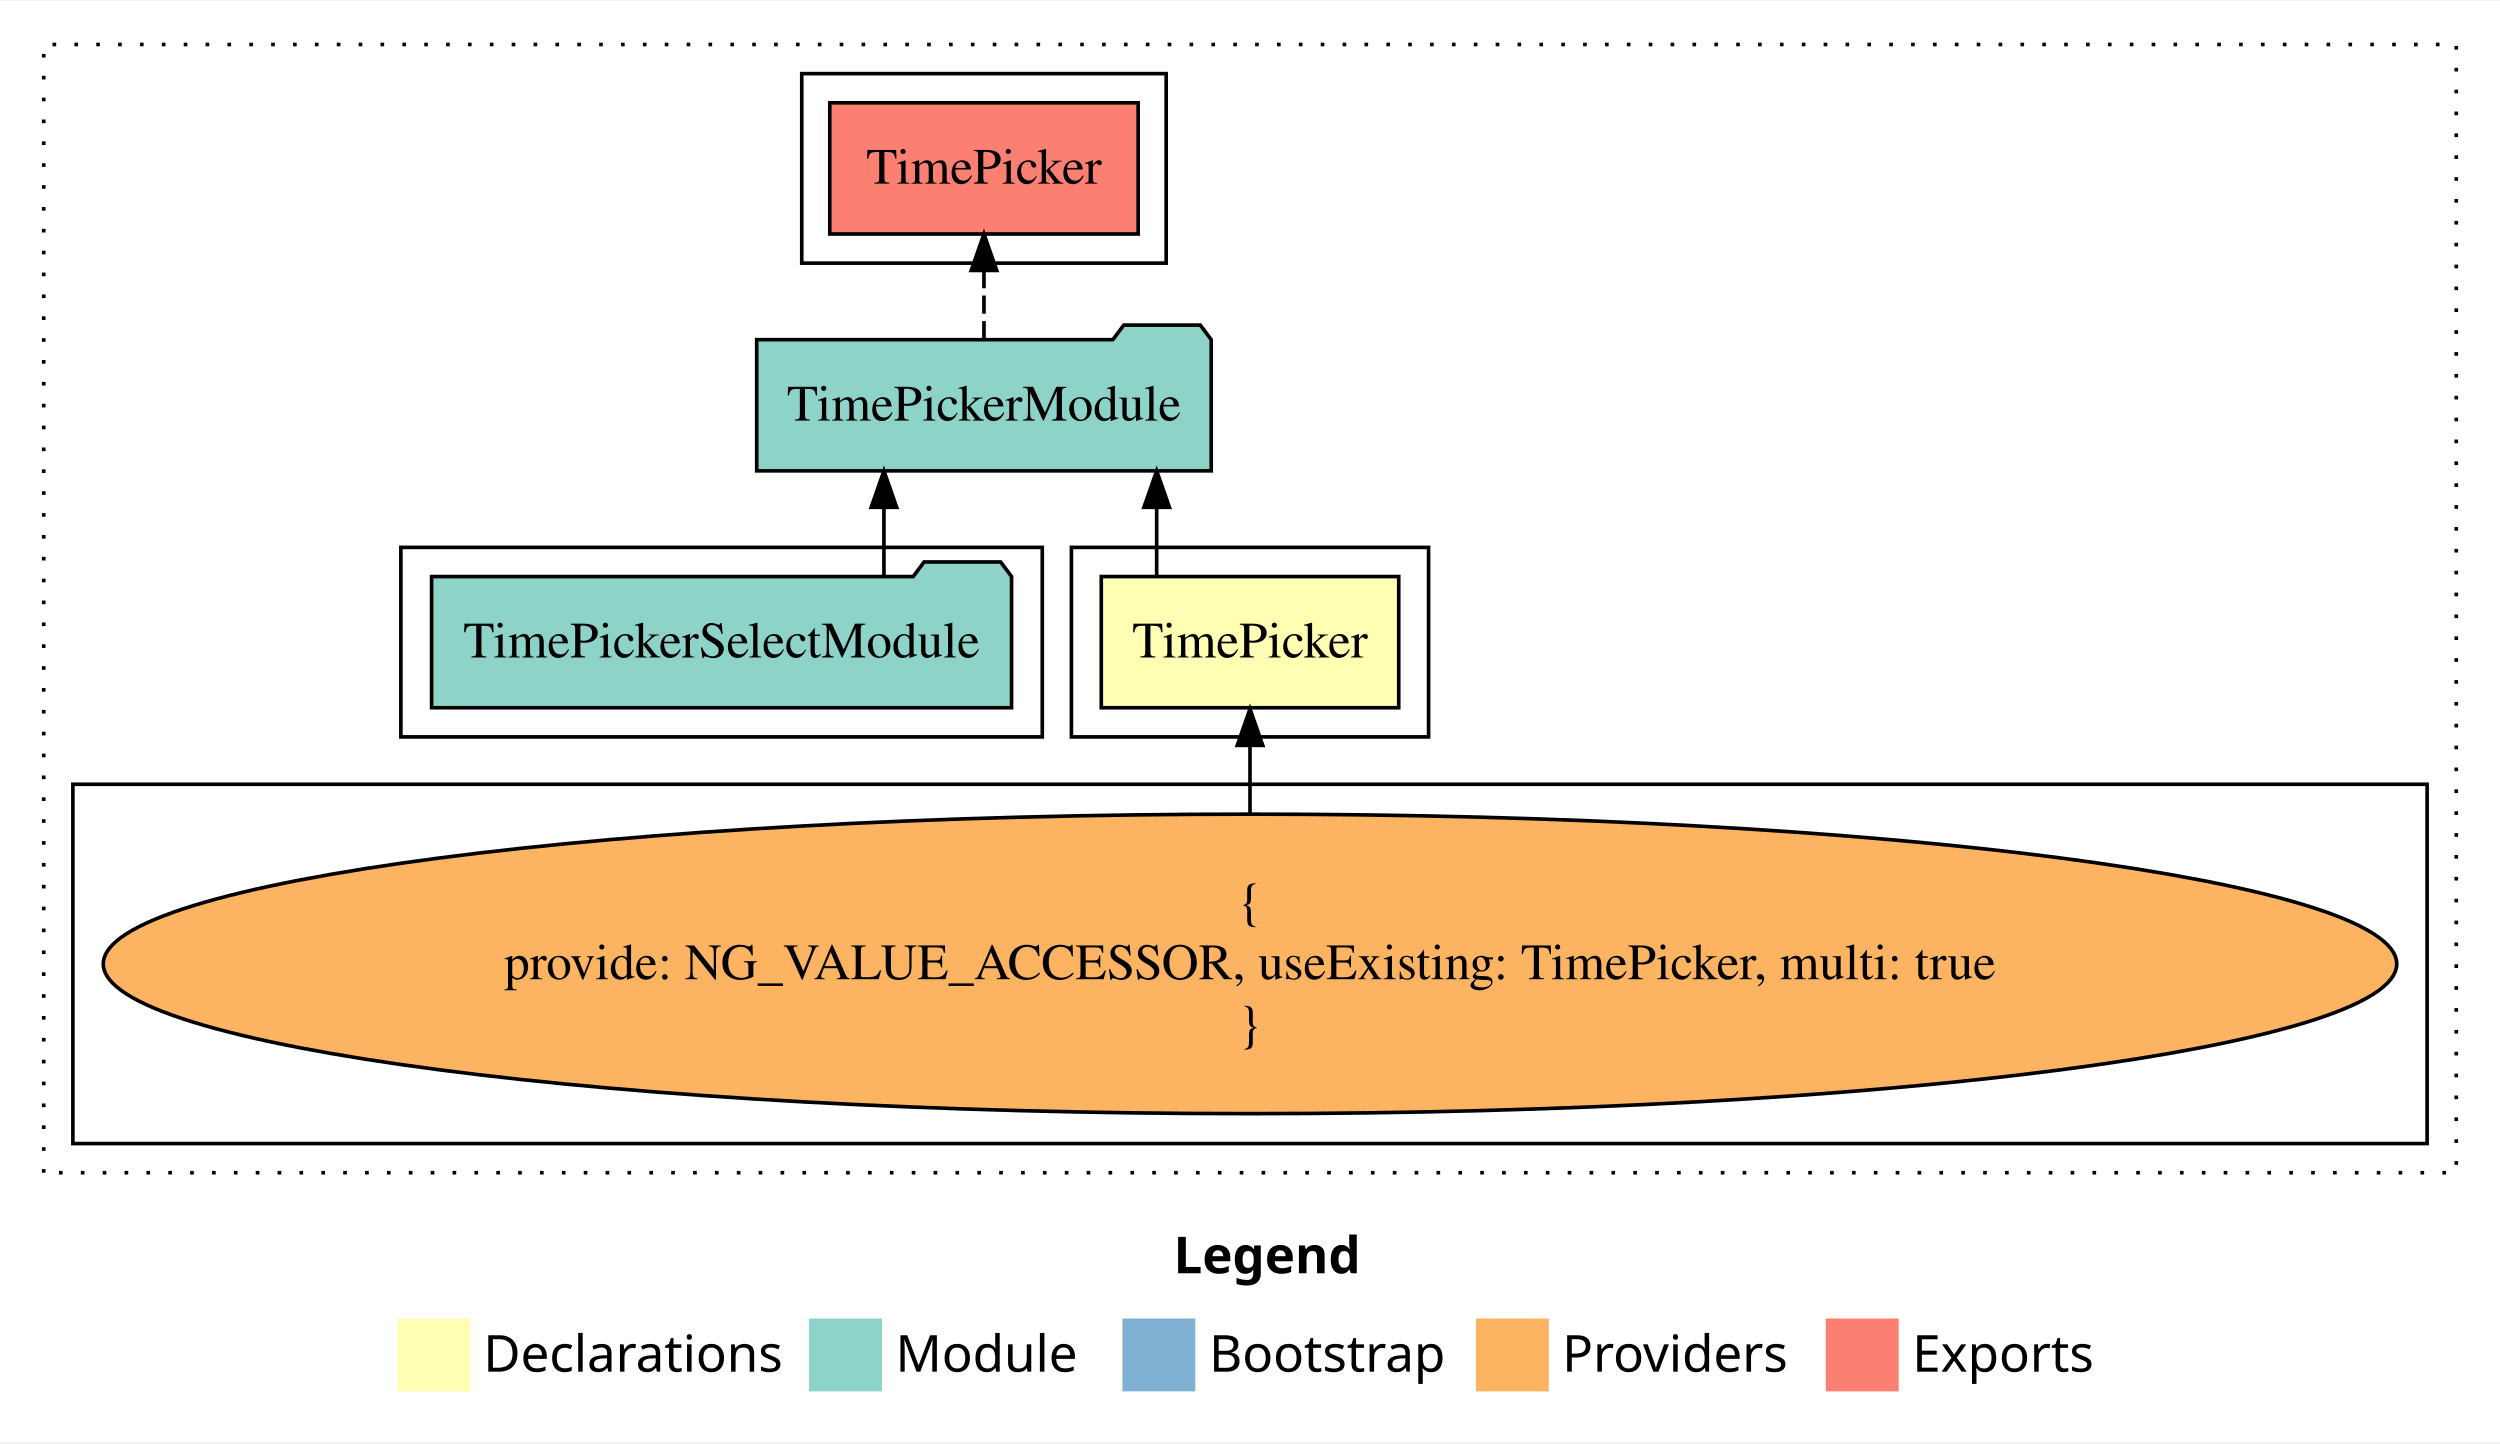
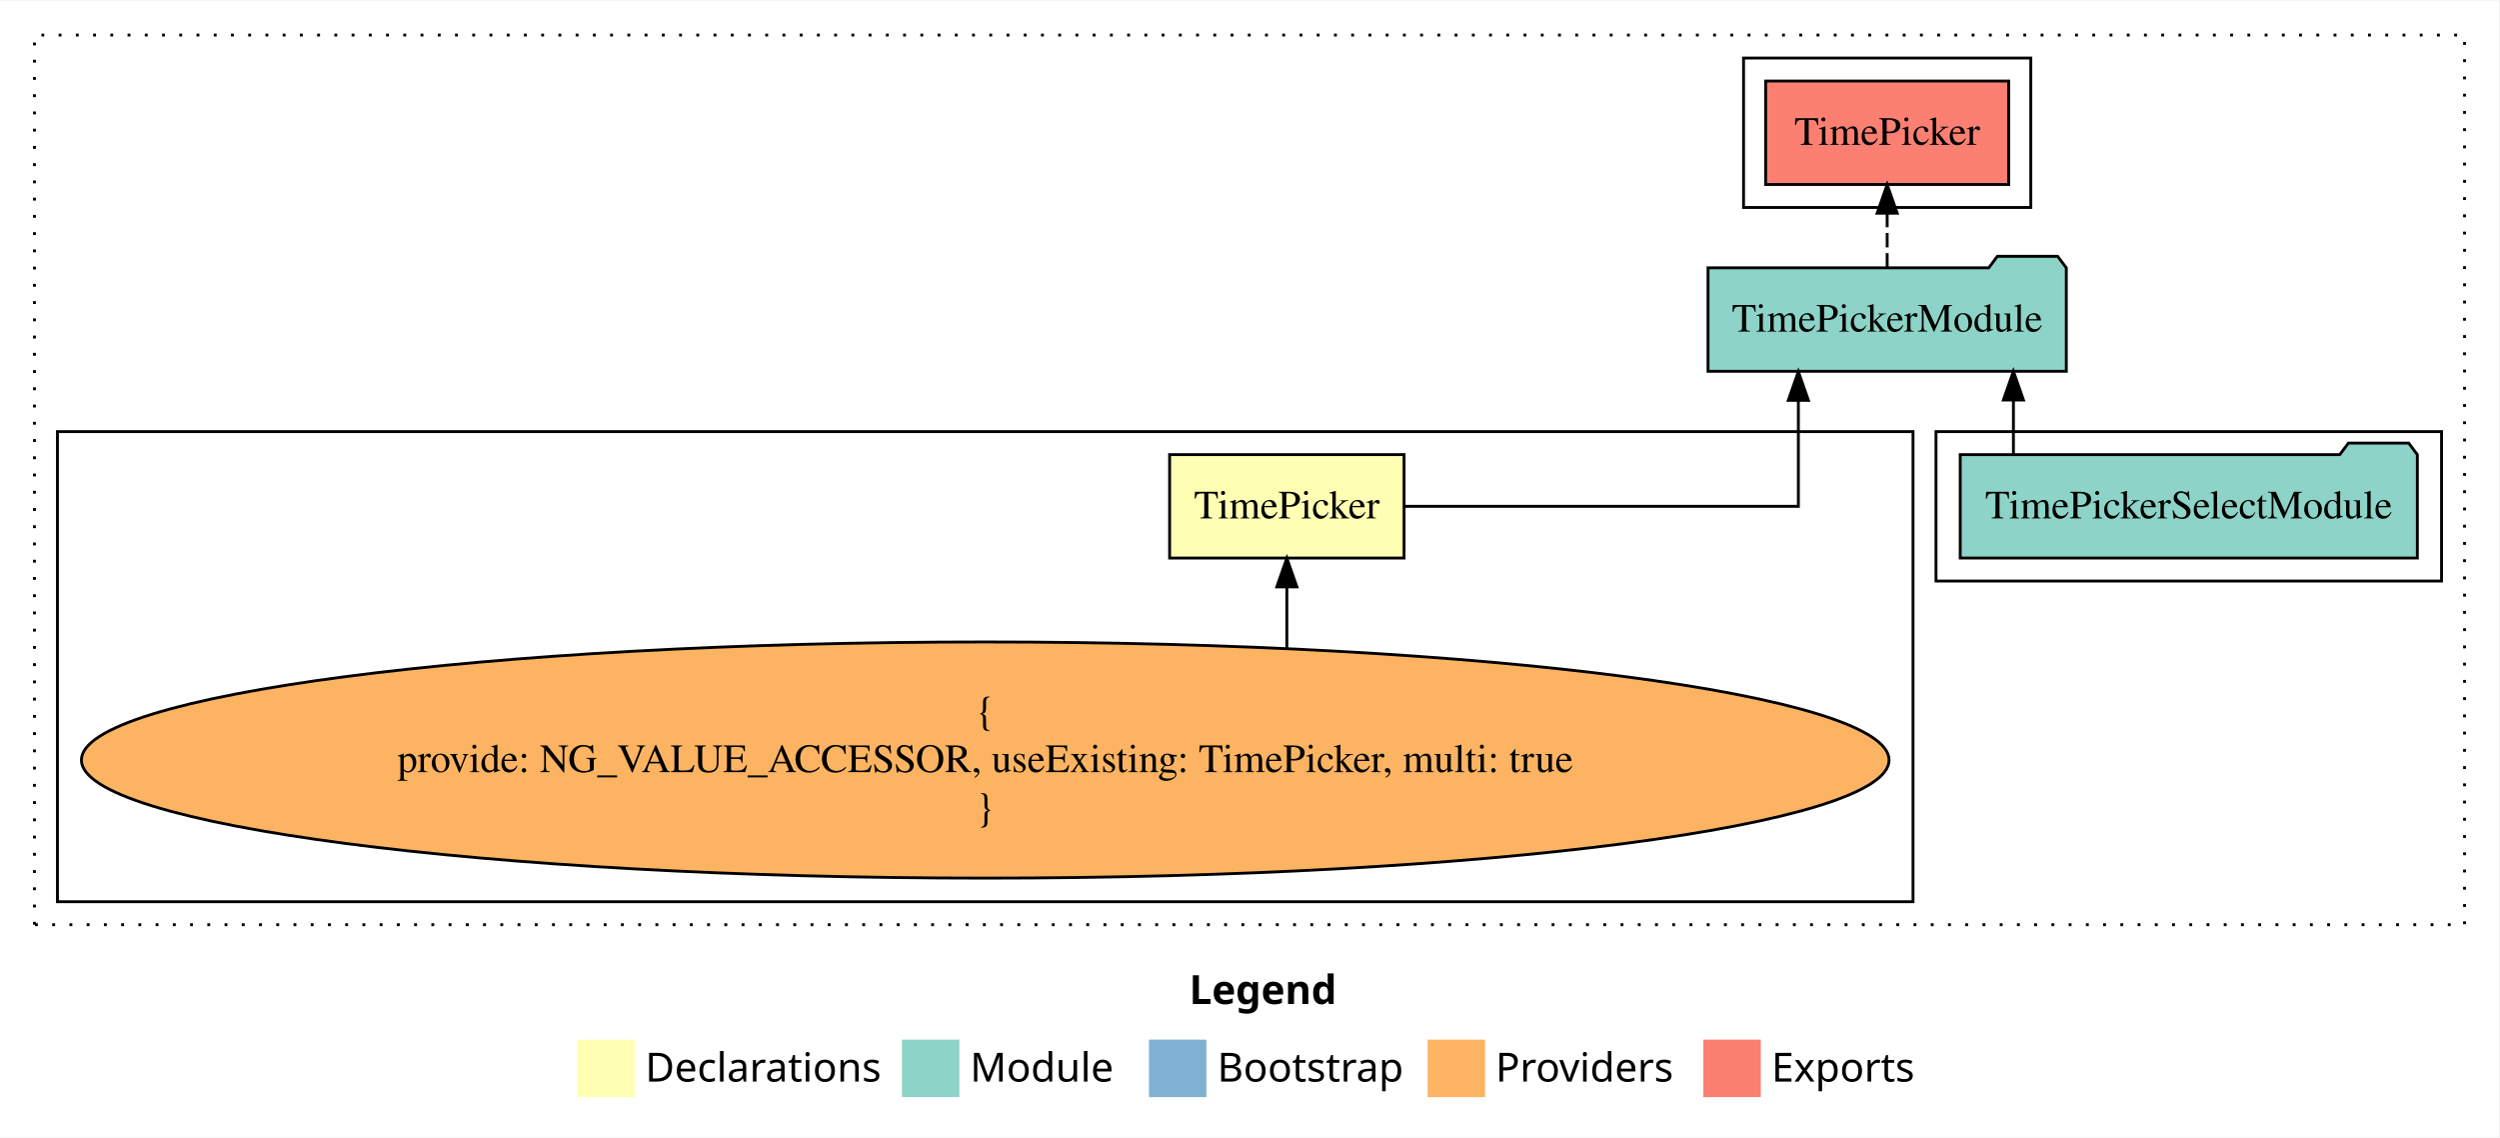
- <svg xmlns="http://www.w3.org/2000/svg" width="686pt" height="396pt" viewBox="0.00 0.00 686.00 395.59">
+ <svg xmlns="http://www.w3.org/2000/svg" width="870pt" height="396pt" viewBox="0.00 0.00 870.00 395.59">
  <g id="graph0" class="graph" transform="scale(1 1) rotate(0) translate(4 391.59)">
-     <polygon fill="white" stroke="transparent" points="-4,4 -4,-391.59 682,-391.59 682,4 -4,4" />
-     <text text-anchor="start" x="318.01" y="-42.4" font-family="Times-12" font-weight="bold" font-size="14.00">Legend</text>
-     <polygon fill="#ffffb3" stroke="transparent" points="105,-10 105,-30 125,-30 125,-10 105,-10" />
-     <text text-anchor="start" x="128.63" y="-15.4" font-family="Times-12" font-size="14.00">  Declarations</text>
-     <polygon fill="#8dd3c7" stroke="transparent" points="218,-10 218,-30 238,-30 238,-10 218,-10" />
-     <text text-anchor="start" x="241.73" y="-15.4" font-family="Times-12" font-size="14.00">  Module</text>
-     <polygon fill="#80b1d3" stroke="transparent" points="304,-10 304,-30 324,-30 324,-10 304,-10" />
-     <text text-anchor="start" x="327.78" y="-15.4" font-family="Times-12" font-size="14.00">  Bootstrap</text>
-     <polygon fill="#fdb462" stroke="transparent" points="401,-10 401,-30 421,-30 421,-10 401,-10" />
-     <text text-anchor="start" x="424.67" y="-15.4" font-family="Times-12" font-size="14.00">  Providers</text>
-     <polygon fill="#fb8072" stroke="transparent" points="497,-10 497,-30 517,-30 517,-10 497,-10" />
-     <text text-anchor="start" x="520.73" y="-15.4" font-family="Times-12" font-size="14.00">  Exports</text>
+     <polygon fill="white" stroke="transparent" points="-4,4 -4,-391.59 866,-391.59 866,4 -4,4" />
+     <text text-anchor="start" x="410.01" y="-42.4" font-family="Times-12" font-weight="bold" font-size="14.00">Legend</text>
+     <polygon fill="#ffffb3" stroke="transparent" points="197,-10 197,-30 217,-30 217,-10 197,-10" />
+     <text text-anchor="start" x="220.63" y="-15.4" font-family="Times-12" font-size="14.00">  Declarations</text>
+     <polygon fill="#8dd3c7" stroke="transparent" points="310,-10 310,-30 330,-30 330,-10 310,-10" />
+     <text text-anchor="start" x="333.73" y="-15.4" font-family="Times-12" font-size="14.00">  Module</text>
+     <polygon fill="#80b1d3" stroke="transparent" points="396,-10 396,-30 416,-30 416,-10 396,-10" />
+     <text text-anchor="start" x="419.78" y="-15.4" font-family="Times-12" font-size="14.00">  Bootstrap</text>
+     <polygon fill="#fdb462" stroke="transparent" points="493,-10 493,-30 513,-30 513,-10 493,-10" />
+     <text text-anchor="start" x="516.67" y="-15.4" font-family="Times-12" font-size="14.00">  Providers</text>
+     <polygon fill="#fb8072" stroke="transparent" points="589,-10 589,-30 609,-30 609,-10 589,-10" />
+     <text text-anchor="start" x="612.73" y="-15.4" font-family="Times-12" font-size="14.00">  Exports</text>
    <g id="clust1" class="cluster">
-       <polygon fill="none" stroke="black" stroke-dasharray="1,5" points="8,-70 8,-379.59 670,-379.59 670,-70 8,-70" />
+       <polygon fill="none" stroke="black" stroke-dasharray="1,5" points="8,-70 8,-379.59 854,-379.59 854,-70 8,-70" />
    </g>
-     <g id="clust2" class="cluster">
-       <polygon fill="none" stroke="black" points="290,-189.59 290,-241.59 388,-241.59 388,-189.59 290,-189.59" />
+     <g id="clust4" class="cluster">
+       <polygon fill="none" stroke="black" points="670,-189.59 670,-241.59 846,-241.59 846,-189.59 670,-189.59" />
    </g>
    <g id="clust3" class="cluster">
-       <polygon fill="none" stroke="black" points="16,-78 16,-176.59 662,-176.59 662,-78 16,-78" />
-     </g>
-     <g id="clust4" class="cluster">
-       <polygon fill="none" stroke="black" points="106,-189.59 106,-241.59 282,-241.59 282,-189.59 106,-189.59" />
+       <polygon fill="none" stroke="black" points="16,-78 16,-241.59 662,-241.59 662,-78 16,-78" />
    </g>
    <g id="clust5" class="cluster">
-       <polygon fill="none" stroke="black" points="216,-319.59 216,-371.59 316,-371.59 316,-319.59 216,-319.59" />
+       <polygon fill="none" stroke="black" points="603,-319.59 603,-371.59 703,-371.59 703,-319.59 603,-319.59" />
    </g>
    <g id="node1" class="node">
-       <polygon fill="#ffffb3" stroke="black" points="379.81,-233.59 298.19,-233.59 298.19,-197.59 379.81,-197.59 379.81,-233.59" />
-       <text text-anchor="middle" x="339" y="-211.39" font-family="Times,serif" font-size="14.00">TimePicker</text>
+       <polygon fill="#ffffb3" stroke="black" points="484.81,-233.59 403.19,-233.59 403.19,-197.59 484.81,-197.59 484.81,-233.59" />
+       <text text-anchor="middle" x="444" y="-211.39" font-family="Times,serif" font-size="14.00">TimePicker</text>
    </g>
    <g id="node2" class="node">
-       <polygon fill="#8dd3c7" stroke="black" points="328.36,-298.59 325.36,-302.59 304.36,-302.59 301.36,-298.59 203.64,-298.59 203.64,-262.59 328.36,-262.59 328.36,-298.59" />
-       <text text-anchor="middle" x="266" y="-276.39" font-family="Times,serif" font-size="14.00">TimePickerModule</text>
+       <polygon fill="#8dd3c7" stroke="black" points="715.36,-298.59 712.36,-302.59 691.36,-302.59 688.36,-298.59 590.64,-298.59 590.64,-262.59 715.36,-262.59 715.36,-298.59" />
+       <text text-anchor="middle" x="653" y="-276.39" font-family="Times,serif" font-size="14.00">TimePickerModule</text>
    </g>
    <g id="edge1" class="edge">
-       <path fill="none" stroke="black" d="M313.39,-233.7C313.39,-233.7 313.39,-252.58 313.39,-252.58" />
-       <polygon fill="black" stroke="black" points="309.89,-252.58 313.39,-262.58 316.89,-252.58 309.89,-252.58" />
+       <path fill="none" stroke="black" d="M484.85,-215.59C537.43,-215.59 622.08,-215.59 622.08,-215.59 622.08,-215.59 622.08,-252.48 622.08,-252.48" />
+       <polygon fill="black" stroke="black" points="618.58,-252.48 622.08,-262.48 625.58,-252.48 618.58,-252.48" />
    </g>
    <g id="node5" class="node">
-       <polygon fill="#fb8072" stroke="black" points="308.31,-363.59 223.69,-363.59 223.69,-327.59 308.31,-327.59 308.31,-363.59" />
-       <text text-anchor="middle" x="266" y="-341.39" font-family="Times,serif" font-size="14.00">TimePicker </text>
+       <polygon fill="#fb8072" stroke="black" points="695.31,-363.59 610.69,-363.59 610.69,-327.59 695.31,-327.59 695.31,-363.59" />
+       <text text-anchor="middle" x="653" y="-341.39" font-family="Times,serif" font-size="14.00">TimePicker </text>
    </g>
    <g id="edge4" class="edge">
-       <path fill="none" stroke="black" stroke-dasharray="5,2" d="M266,-298.7C266,-298.7 266,-317.58 266,-317.58" />
-       <polygon fill="black" stroke="black" points="262.5,-317.58 266,-327.58 269.5,-317.58 262.5,-317.58" />
+       <path fill="none" stroke="black" stroke-dasharray="5,2" d="M653,-298.7C653,-298.7 653,-317.58 653,-317.58" />
+       <polygon fill="black" stroke="black" points="649.5,-317.58 653,-327.58 656.5,-317.58 649.5,-317.58" />
    </g>
    <g id="node3" class="node">
      <ellipse fill="#fdb462" stroke="black" cx="339" cy="-127.3" rx="314.66" ry="41.09" />
      <text text-anchor="middle" x="339" y="-139.9" font-family="Times,serif" font-size="14.00">{</text>
      <text text-anchor="middle" x="339" y="-123.1" font-family="Times,serif" font-size="14.00">    provide: NG_VALUE_ACCESSOR, useExisting: TimePicker, multi: true</text>
      <text text-anchor="middle" x="339" y="-106.3" font-family="Times,serif" font-size="14.00">}</text>
    </g>
    <g id="edge2" class="edge">
-       <path fill="none" stroke="black" d="M339,-168.6C339,-168.6 339,-187.26 339,-187.26" />
-       <polygon fill="black" stroke="black" points="335.5,-187.26 339,-197.26 342.5,-187.26 335.5,-187.26" />
+       <path fill="none" stroke="black" d="M444,-166.28C444,-166.28 444,-187.56 444,-187.56" />
+       <polygon fill="black" stroke="black" points="440.5,-187.56 444,-197.56 447.5,-187.56 440.5,-187.56" />
    </g>
    <g id="node4" class="node">
-       <polygon fill="#8dd3c7" stroke="black" points="273.57,-233.59 270.57,-237.59 249.57,-237.59 246.57,-233.59 114.43,-233.59 114.43,-197.59 273.57,-197.59 273.57,-233.59" />
-       <text text-anchor="middle" x="194" y="-211.39" font-family="Times,serif" font-size="14.00">TimePickerSelectModule</text>
+       <polygon fill="#8dd3c7" stroke="black" points="837.57,-233.59 834.57,-237.59 813.57,-237.59 810.57,-233.59 678.43,-233.59 678.43,-197.59 837.57,-197.59 837.57,-233.59" />
+       <text text-anchor="middle" x="758" y="-211.39" font-family="Times,serif" font-size="14.00">TimePickerSelectModule</text>
    </g>
    <g id="edge3" class="edge">
-       <path fill="none" stroke="black" d="M238.55,-233.7C238.55,-233.7 238.55,-252.58 238.55,-252.58" />
-       <polygon fill="black" stroke="black" points="235.05,-252.58 238.55,-262.58 242.05,-252.58 235.05,-252.58" />
+       <path fill="none" stroke="black" d="M696.95,-233.7C696.95,-233.7 696.95,-252.58 696.95,-252.58" />
+       <polygon fill="black" stroke="black" points="693.45,-252.58 696.95,-262.58 700.45,-252.58 693.45,-252.58" />
    </g>
  </g>
</svg>
